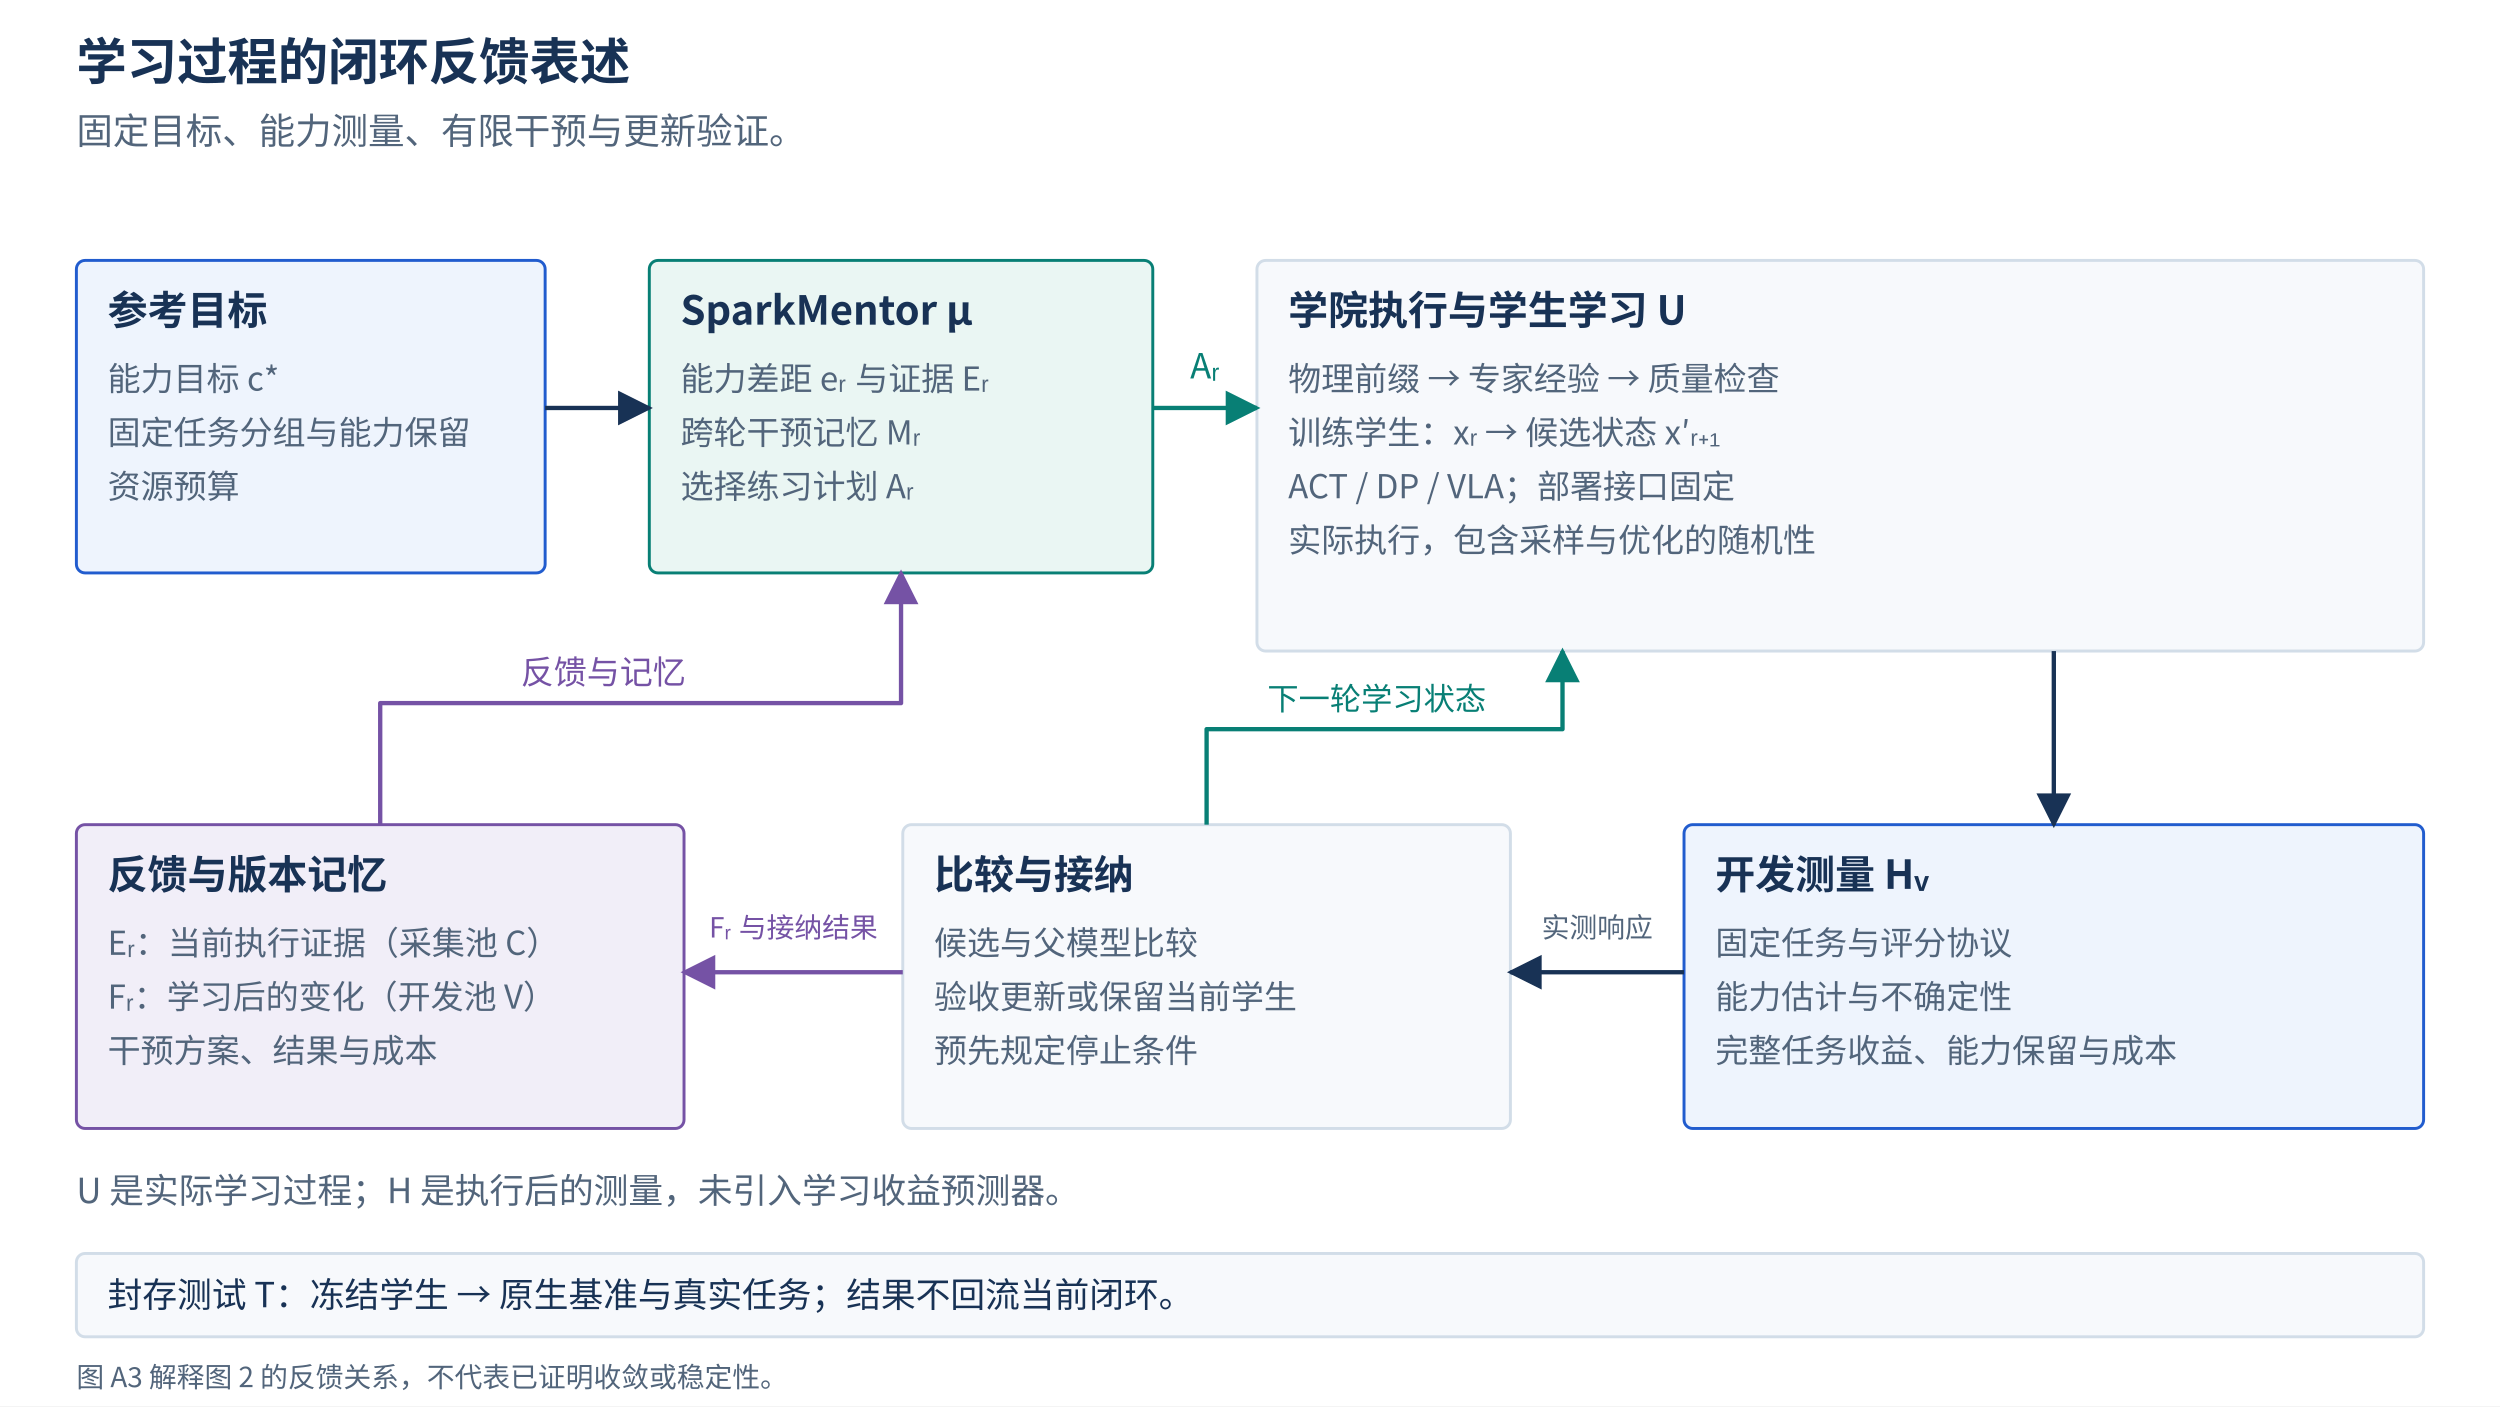
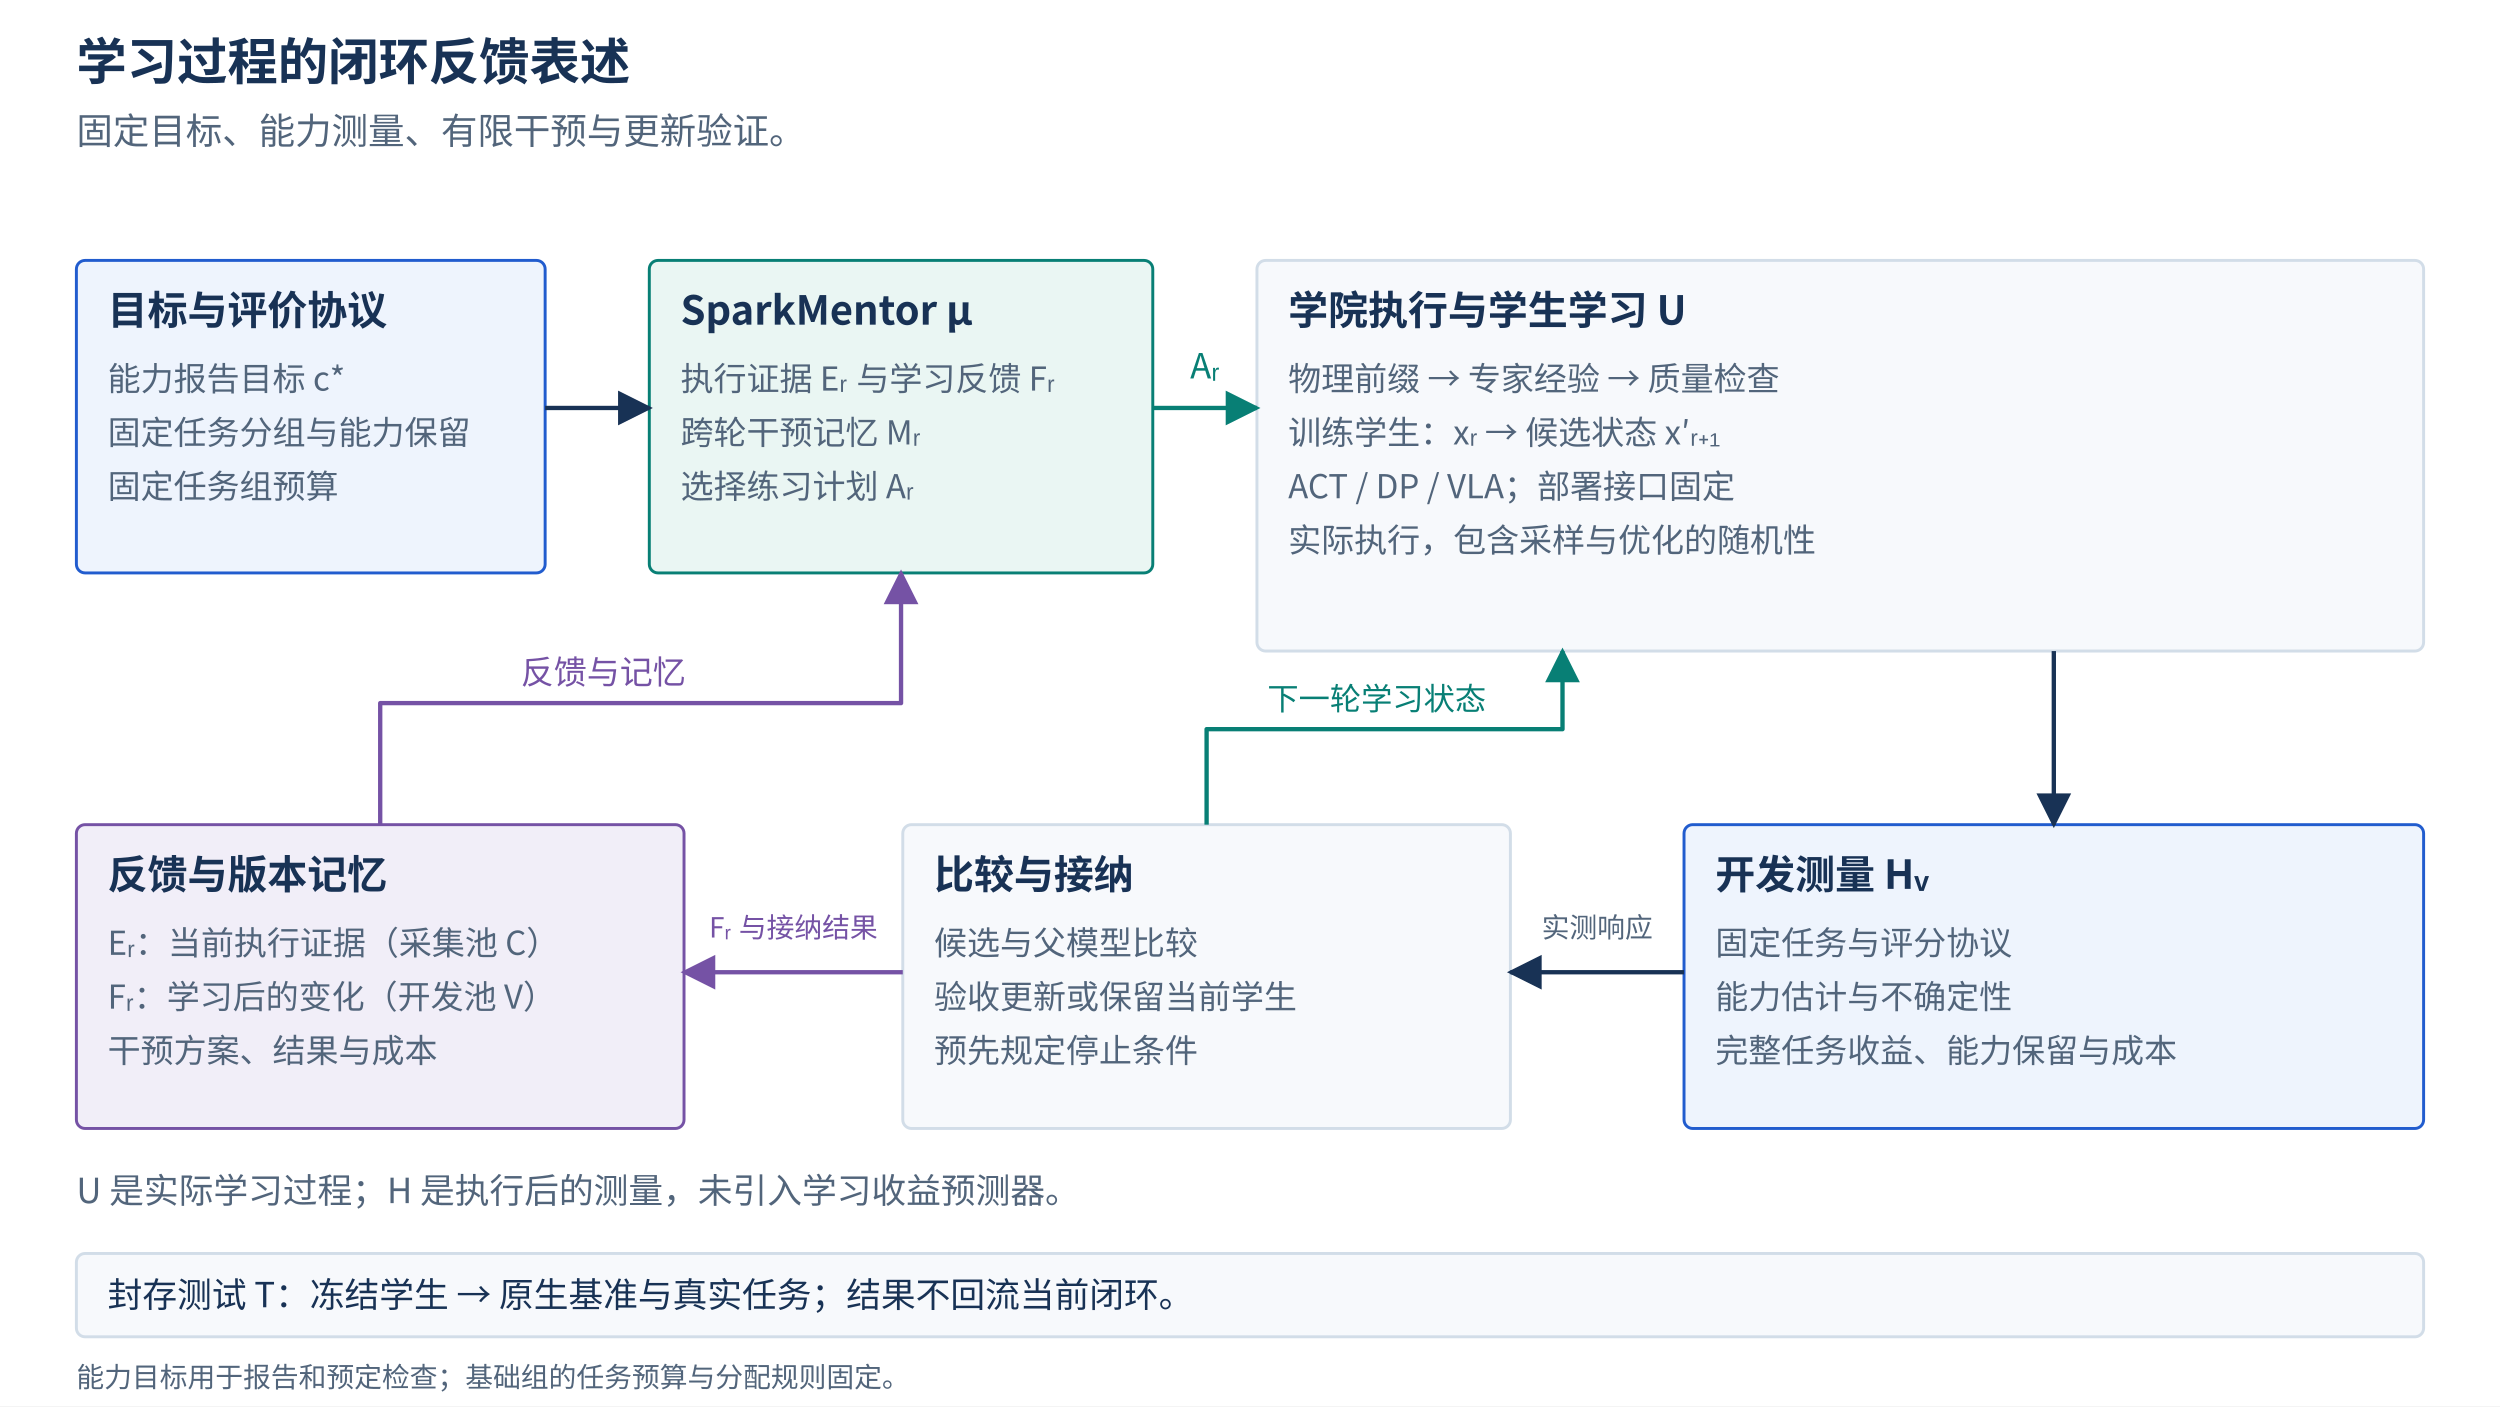
<svg xmlns="http://www.w3.org/2000/svg" width="1440" height="810" viewBox="0 0 1440 810" role="img" aria-labelledby="title desc">
  <defs>
    <marker id="a-ink" viewBox="0 0 10 10" refX="9" refY="5" markerWidth="8" markerHeight="8" orient="auto-start-reverse">
      <path d="M0 0L10 5L0 10Z" fill="#183255" />
    </marker>
    <marker id="a-teal" viewBox="0 0 10 10" refX="9" refY="5" markerWidth="8" markerHeight="8" orient="auto-start-reverse">
      <path d="M0 0L10 5L0 10Z" fill="#087f75" />
    </marker>
    <marker id="a-purple" viewBox="0 0 10 10" refX="9" refY="5" markerWidth="8" markerHeight="8" orient="auto-start-reverse">
      <path d="M0 0L10 5L0 10Z" fill="#7552a5" />
    </marker>
  </defs>
  <g font-family="Microsoft YaHei, Noto Sans CJK SC, Arial, sans-serif">
    <rect width="1440" height="810" fill="white" />
    <text x="44" y="46" fill="#183255" font-size="29" font-weight="700" text-anchor="start">学习过程的闭环反馈表述</text>
    <text x="44" y="83" fill="#52657b" font-size="21" font-weight="400" text-anchor="start">固定目标、能力测量、有限干预与更新验证。</text>
    <rect x="44" y="150" width="270" height="180" rx="5" fill="#eef4fd" stroke="#215cce" stroke-width="1.7" />
-     <text x="62" y="187" fill="#183255" font-size="23" font-weight="600" text-anchor="start">参考目标</text>
-     <text x="62" y="225" fill="#52657b" font-size="19" font-weight="400" text-anchor="start">能力目标 c*</text>
+     <text x="62" y="187" fill="#183255" font-size="23" font-weight="600" text-anchor="start">目标与评价协议</text>
+     <text x="62" y="225" fill="#52657b" font-size="19" font-weight="400" text-anchor="start">能力报告目标 c*</text>
    <text x="62" y="256" fill="#52657b" font-size="19" font-weight="400" text-anchor="start">固定任务分组与能力保留</text>
-     <text x="62" y="287" fill="#52657b" font-size="19" font-weight="400" text-anchor="start">资源预算</text>
+     <text x="62" y="287" fill="#52657b" font-size="19" font-weight="400" text-anchor="start">固定任务组预算</text>
    <rect x="374" y="150" width="290" height="180" rx="5" fill="#eaf6f3" stroke="#087f75" stroke-width="1.7" />
    <text x="392" y="187" fill="#183255" font-size="23" font-weight="600" text-anchor="start">SparkMentor  μ</text>
-     <text x="392" y="225" fill="#52657b" font-size="19" font-weight="400" text-anchor="start">能力差距 eᵣ 与证据 Eᵣ</text>
+     <text x="392" y="225" fill="#52657b" font-size="19" font-weight="400" text-anchor="start">执行证据 Eᵣ 与学习反馈 Fᵣ</text>
    <text x="392" y="256" fill="#52657b" font-size="19" font-weight="400" text-anchor="start">跨轮干预记忆 Mᵣ</text>
    <text x="392" y="287" fill="#52657b" font-size="19" font-weight="400" text-anchor="start">选择练习计划 Aᵣ</text>
    <rect x="724" y="150" width="672" height="225" rx="5" fill="#f7f9fc" stroke="#d2dde8" stroke-width="1.7" />
    <text x="742" y="187" fill="#183255" font-size="23" font-weight="600" text-anchor="start">学院执行与学生学习 U</text>
    <text x="742" y="225" fill="#52657b" font-size="19" font-weight="400" text-anchor="start">物理前缀 → 专家经验 → 质量检查</text>
    <text x="742" y="256" fill="#52657b" font-size="19" font-weight="400" text-anchor="start">训练学生：xᵣ → 候选状态 x′ᵣ₊₁</text>
    <text x="742" y="287" fill="#52657b" font-size="19" font-weight="400" text-anchor="start">ACT / DP / VLA；部署接口固定</text>
    <text x="742" y="318" fill="#52657b" font-size="19" font-weight="400" text-anchor="start">实际执行，包含采样与优化的随机性</text>
    <path d="M314 235H374" fill="none" stroke="#183255" stroke-width="2.5" stroke-linejoin="round" marker-end="url(#a-ink)" />
    <path d="M664 235H724" fill="none" stroke="#087f75" stroke-width="2.5" stroke-linejoin="round" marker-end="url(#a-teal)" />
    <text x="694" y="218" fill="#087f75" font-size="20" font-weight="500" text-anchor="middle">Aᵣ</text>
    <rect x="44" y="475" width="350" height="175" rx="5" fill="#f1eef8" stroke="#7552a5" stroke-width="1.7" />
    <text x="62" y="512" fill="#183255" font-size="23" font-weight="600" text-anchor="start">反馈与版本记忆</text>
    <text x="62" y="550" fill="#52657b" font-size="19" font-weight="400" text-anchor="start">Eᵣ：当前执行证据（采集池 C）</text>
    <text x="62" y="581" fill="#52657b" font-size="19" font-weight="400" text-anchor="start">Fᵣ：学习后的变化（开发池 V）</text>
    <text x="62" y="612" fill="#52657b" font-size="19" font-weight="400" text-anchor="start">干预方案、结果与成本</text>
    <rect x="520" y="475" width="350" height="175" rx="5" fill="#f7f9fc" stroke="#d2dde8" stroke-width="1.7" />
    <text x="538" y="512" fill="#183255" font-size="23" font-weight="600" text-anchor="start">比较与接纳</text>
    <text x="538" y="550" fill="#52657b" font-size="19" font-weight="400" text-anchor="start">候选与父模型比较</text>
    <text x="538" y="581" fill="#52657b" font-size="19" font-weight="400" text-anchor="start">验收更新或保留当前学生</text>
    <text x="538" y="612" fill="#52657b" font-size="19" font-weight="400" text-anchor="start">预先规定停止条件</text>
    <rect x="970" y="475" width="426" height="175" rx="5" fill="#eef4fd" stroke="#215cce" stroke-width="1.7" />
    <text x="988" y="512" fill="#183255" font-size="23" font-weight="600" text-anchor="start">开发测量 Hᵥ</text>
    <text x="988" y="550" fill="#52657b" font-size="19" font-weight="400" text-anchor="start">固定任务与评分协议</text>
    <text x="988" y="581" fill="#52657b" font-size="19" font-weight="400" text-anchor="start">能力估计与不确定性</text>
    <text x="988" y="612" fill="#52657b" font-size="19" font-weight="400" text-anchor="start">完整任务收益、能力保留与成本</text>
    <path d="M1183 375V475" fill="none" stroke="#183255" stroke-width="2.5" stroke-linejoin="round" marker-end="url(#a-ink)" />
    <path d="M970 560H870" fill="none" stroke="#183255" stroke-width="2.5" stroke-linejoin="round" marker-end="url(#a-ink)" />
    <text x="920" y="540" fill="#52657b" font-size="16" font-weight="400" text-anchor="middle">实测响应</text>
    <path d="M520 560H394" fill="none" stroke="#7552a5" stroke-width="2.5" stroke-linejoin="round" marker-end="url(#a-purple)" />
    <text x="457" y="540" fill="#7552a5" font-size="16" font-weight="400" text-anchor="middle">Fᵣ 与接纳结果</text>
    <path d="M219 475V405H519V330" fill="none" stroke="#7552a5" stroke-width="2.5" stroke-linejoin="round" marker-end="url(#a-purple)" />
    <text x="300" y="394" fill="#7552a5" font-size="19" font-weight="400" text-anchor="start">反馈与记忆</text>
    <path d="M695 475V420H900V375" fill="none" stroke="#087f75" stroke-width="2.5" stroke-linejoin="round" marker-end="url(#a-teal)" />
    <text x="730" y="409" fill="#087f75" font-size="18" font-weight="400" text-anchor="start">下一轮学习状态</text>
    <text x="44" y="693" fill="#52657b" font-size="20" font-weight="400" text-anchor="start">U 是实际学习过程；H 是执行后的测量，未引入学习收益预测器。</text>
    <rect x="44" y="722" width="1352" height="48" rx="5" fill="#f7f9fc" stroke="#d2dde8" stroke-width="1.7" />
    <text x="62" y="753" fill="#183255" font-size="20" font-weight="400" text-anchor="start">封存测试 T：冻结学生 → 原生基准与真实任务；结果不回流当前闭环。</text>
-     <text x="44" y="799" fill="#52657b" font-size="16" font-weight="400" text-anchor="start">图 A3 解释图 2 的反馈关系，不代表已证明收敛或稳定性。</text>
+     <text x="44" y="799" fill="#52657b" font-size="16" font-weight="400" text-anchor="start">能力目标用于报告和预定检查；基础组的任务预算与分配规则固定。</text>
  </g>
</svg>
